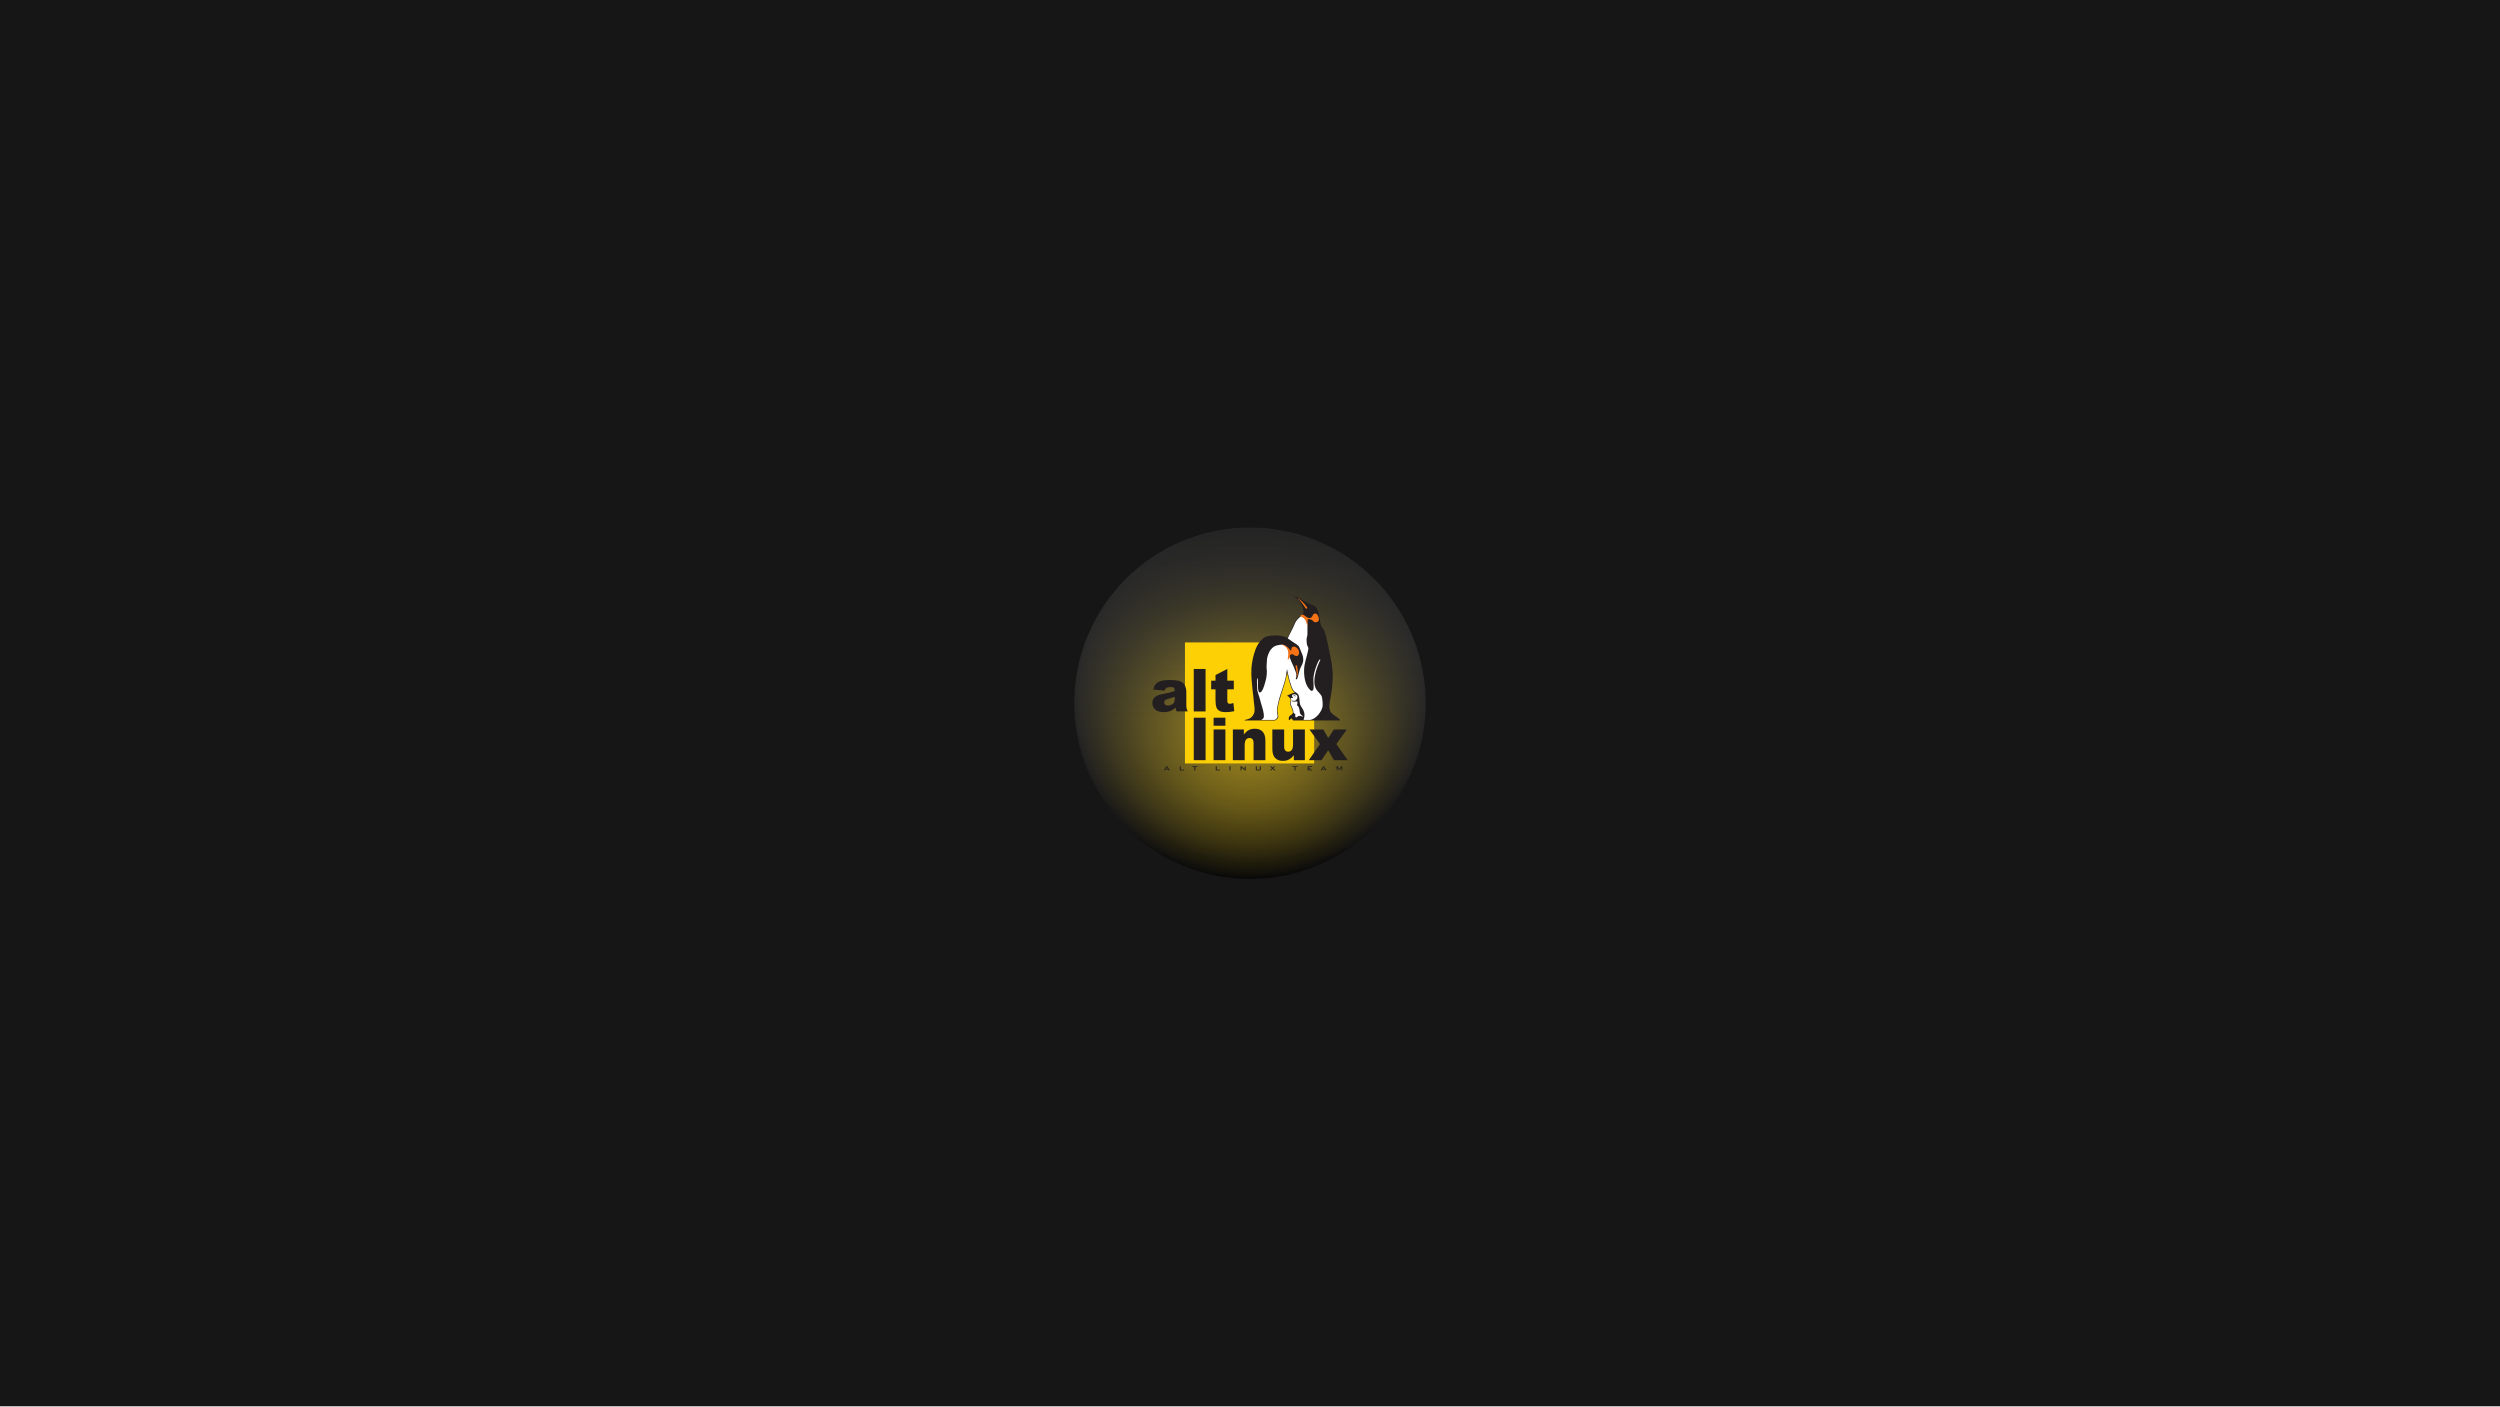
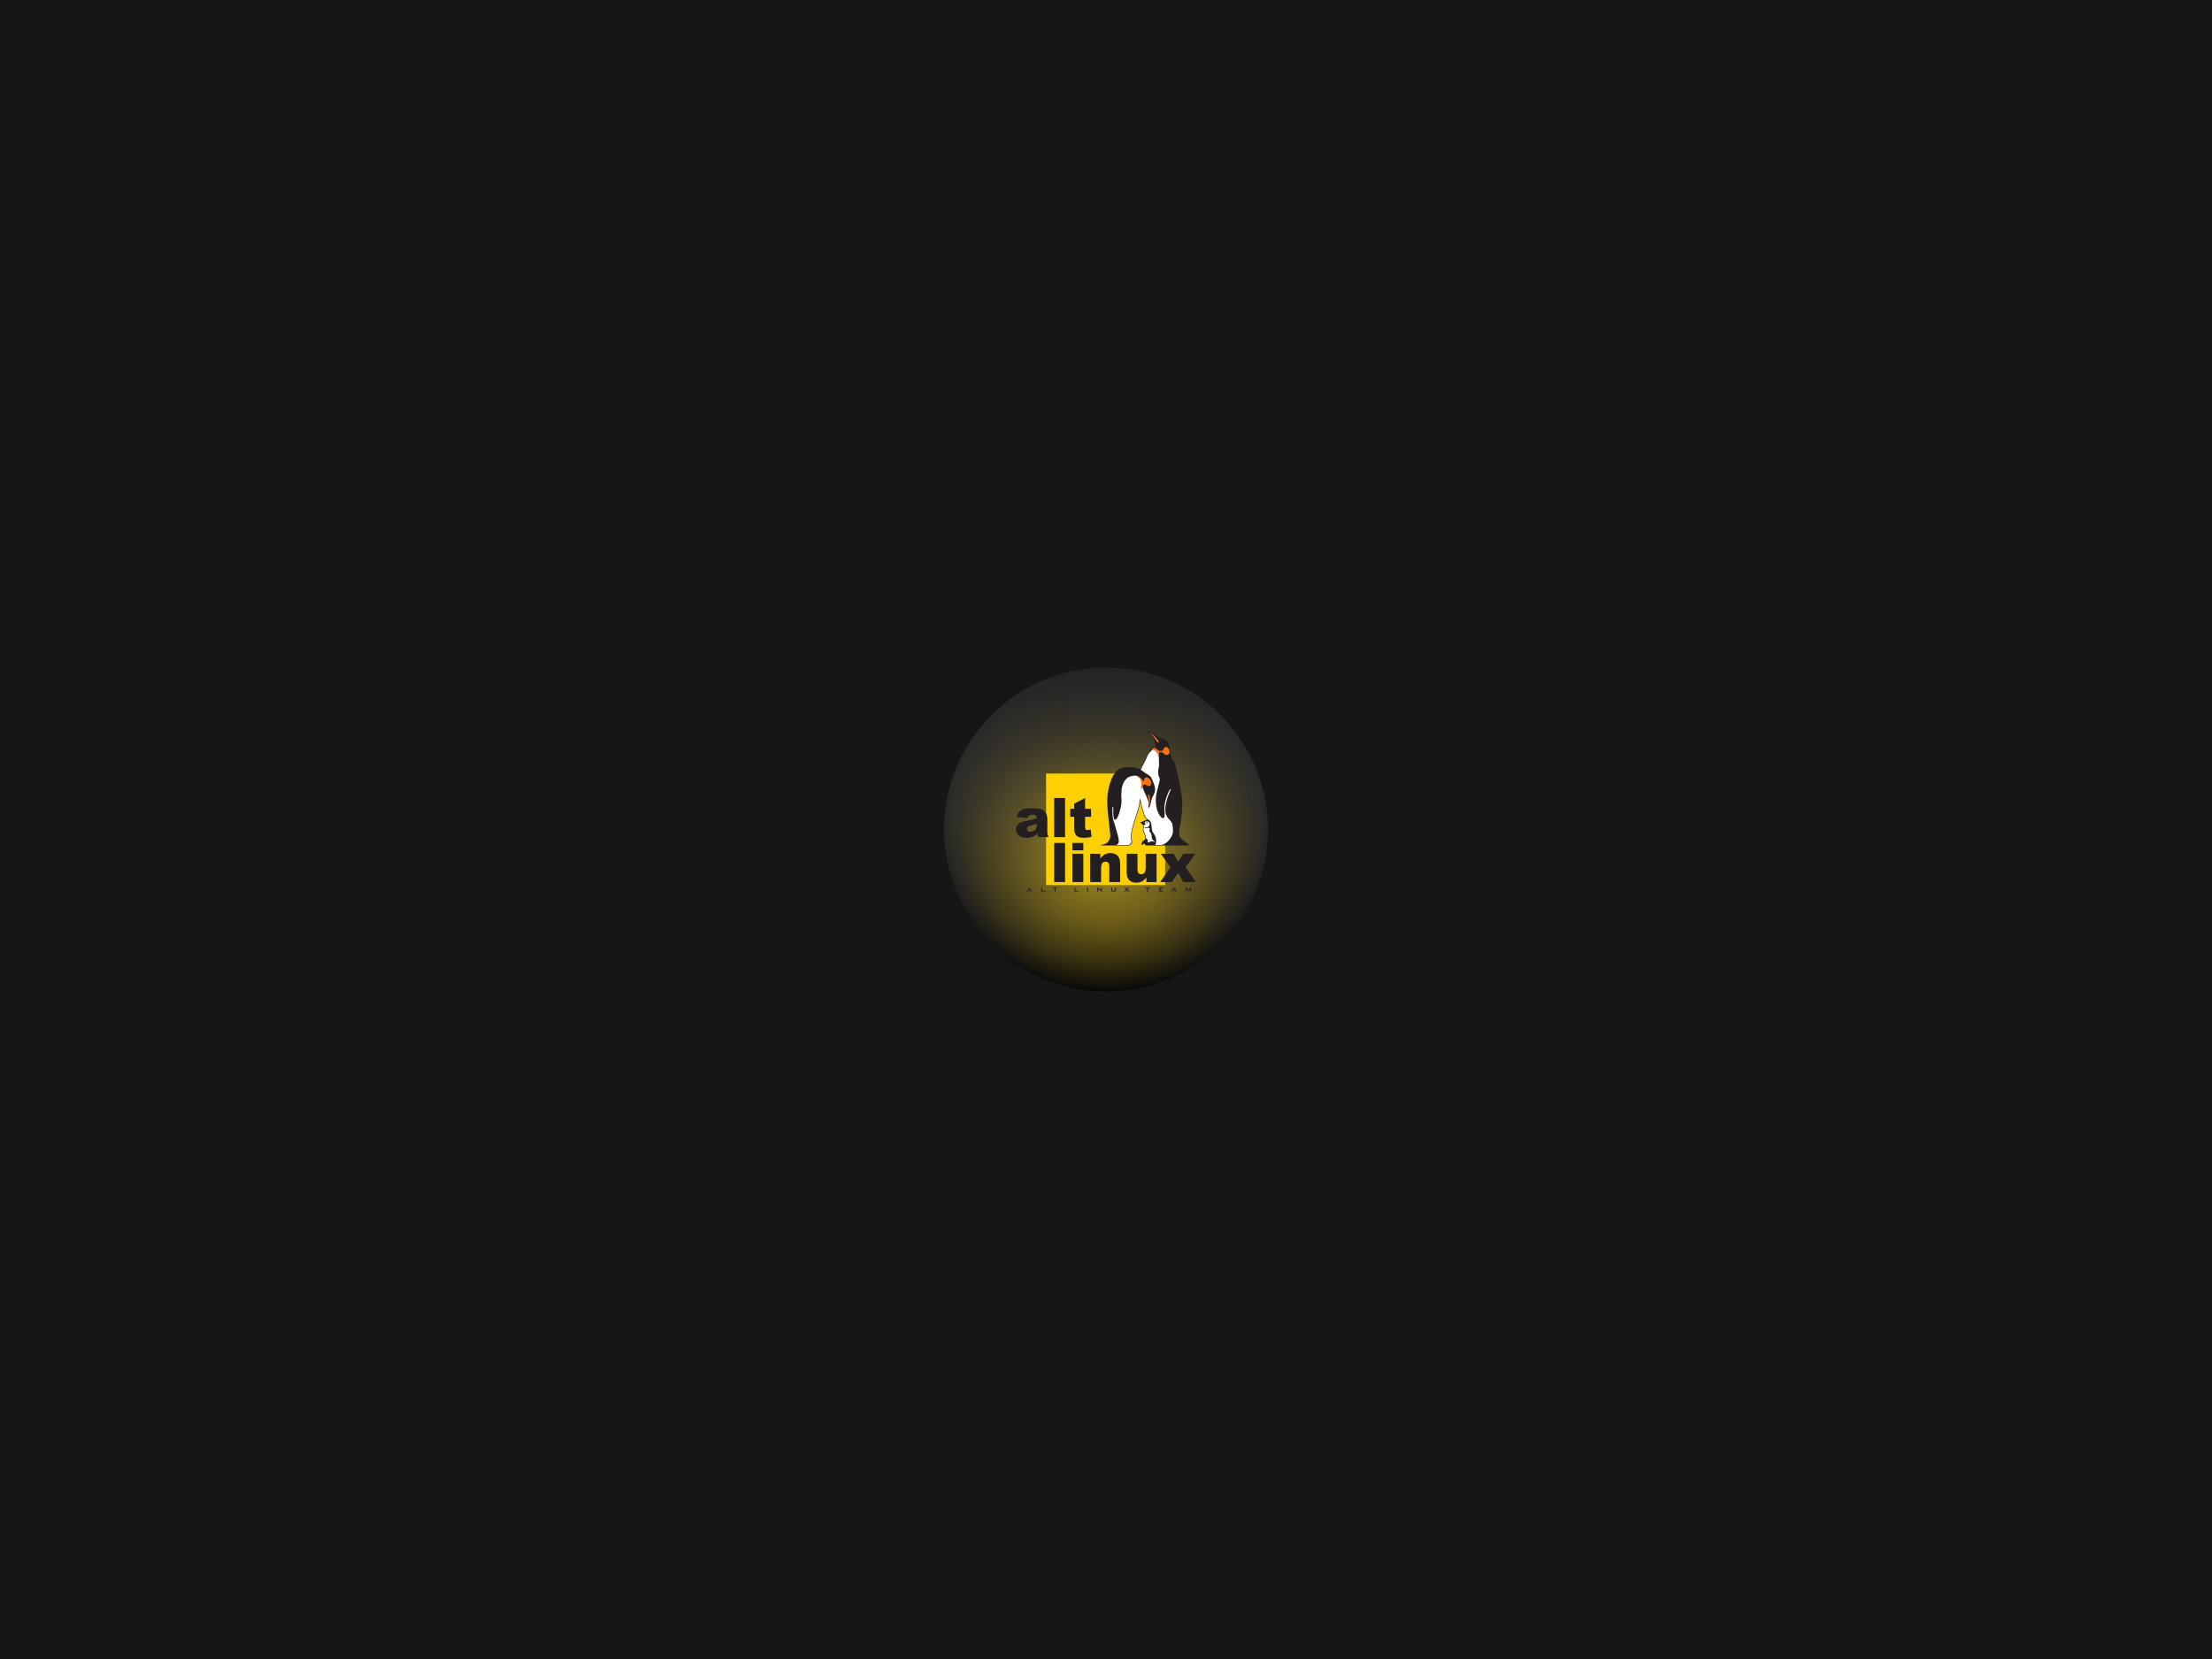
- <svg xmlns="http://www.w3.org/2000/svg" xmlns:ns1="http://www.openswatchbook.org/uri/2009/osb" xmlns:xlink="http://www.w3.org/1999/xlink" id="svg3004" version="1.1" width="1280" height="720" xml:space="preserve">
+ <svg xmlns="http://www.w3.org/2000/svg" xmlns:ns1="http://www.openswatchbook.org/uri/2009/osb" xmlns:xlink="http://www.w3.org/1999/xlink" id="svg3004" version="1.1" width="1024" height="768" xml:space="preserve">
  <defs id="defs3008">
    <linearGradient id="linearGradient5047">
      <stop style="stop-color:#fdd005;stop-opacity:1;" offset="0" id="stop5049" />
      <stop style="stop-color:#fdd005;stop-opacity:0;" offset="1" id="stop5051" />
    </linearGradient>
    <linearGradient id="linearGradient4164">
      <stop style="stop-color:#a80030;stop-opacity:1;" offset="0" id="stop4166" />
      <stop style="stop-color:#a80030;stop-opacity:0;" offset="1" id="stop4168" />
    </linearGradient>
    <linearGradient id="linearGradient5303">
      <stop style="stop-color:#f26711;stop-opacity:1;" offset="0" id="stop5305" />
      <stop style="stop-color:#f26711;stop-opacity:0;" offset="1" id="stop5307" />
    </linearGradient>
    <linearGradient id="linearGradient5267">
      <stop style="stop-color:#666666;stop-opacity:1;" offset="0" id="stop5269" />
      <stop style="stop-color:#666666;stop-opacity:0;" offset="1" id="stop5271" />
    </linearGradient>
    <linearGradient id="linearGradient5251" ns1:paint="solid">
      <stop style="stop-color:#666666;stop-opacity:1;" offset="0" id="stop5253" />
    </linearGradient>
    <linearGradient xlink:href="#linearGradient5267" id="linearGradient5273" x1="-395.365" y1="-212.642" x2="4.763" y2="-212.642" gradientUnits="userSpaceOnUse" />
    <radialGradient xlink:href="#linearGradient5303" id="radialGradient5325" cx="-163.148" cy="-366.263" fx="-163.148" fy="-366.263" r="144.094" gradientTransform="matrix(1,0,0,0.9338842,0,-24.21576)" gradientUnits="userSpaceOnUse" />
    <radialGradient xlink:href="#linearGradient4164" id="radialGradient4170" cx="1447.778" cy="-272.917" fx="1447.778" fy="-272.917" r="223.333" gradientTransform="matrix(1,0,0,0.9751244,0,-6.788974)" gradientUnits="userSpaceOnUse" />
    <radialGradient xlink:href="#linearGradient4164-9" id="radialGradient4170-9" cx="1447.778" cy="-272.917" fx="1447.778" fy="-272.917" r="223.333" gradientTransform="matrix(1,0,0,0.9751244,0,-6.788974)" gradientUnits="userSpaceOnUse" />
    <linearGradient id="linearGradient4164-9">
      <stop style="stop-color:#a80030;stop-opacity:1;" offset="0" id="stop4166-0" />
      <stop style="stop-color:#a80030;stop-opacity:0;" offset="1" id="stop4168-2" />
    </linearGradient>
    <radialGradient r="223.333" fy="-272.917" fx="1447.778" cy="-272.917" cx="1447.778" gradientTransform="matrix(1,0,0,0.9751244,0,-6.788974)" gradientUnits="userSpaceOnUse" id="radialGradient4206" xlink:href="#linearGradient4164-9" />
    <radialGradient xlink:href="#linearGradient4164" id="radialGradient14319" gradientUnits="userSpaceOnUse" gradientTransform="matrix(1,0,0,0.9751244,0,-6.788974)" cx="1447.778" cy="-272.917" fx="1447.778" fy="-272.917" r="223.333" />
    <linearGradient xlink:href="#linearGradient5267" id="linearGradient14321" gradientUnits="userSpaceOnUse" x1="-395.365" y1="-212.642" x2="4.763" y2="-212.642" />
    <linearGradient xlink:href="#linearGradient5267" id="linearGradient14345" gradientUnits="userSpaceOnUse" x1="-395.365" y1="-212.642" x2="4.763" y2="-212.642" />
    <radialGradient xlink:href="#linearGradient4164" id="radialGradient14347" gradientUnits="userSpaceOnUse" gradientTransform="matrix(1,0,0,0.9751244,0,-6.788974)" cx="1447.778" cy="-272.917" fx="1447.778" fy="-272.917" r="223.333" />
    <radialGradient xlink:href="#linearGradient4164" id="radialGradient14931" gradientUnits="userSpaceOnUse" gradientTransform="matrix(1,0,0,0.9751244,0,-6.788974)" cx="1447.778" cy="-272.917" fx="1447.778" fy="-272.917" r="223.333" />
    <linearGradient xlink:href="#linearGradient5267" id="linearGradient14933" gradientUnits="userSpaceOnUse" x1="-395.365" y1="-212.642" x2="4.763" y2="-212.642" />
    <radialGradient xlink:href="#linearGradient4164" id="radialGradient14961" gradientUnits="userSpaceOnUse" gradientTransform="matrix(1,0,0,0.9751244,0,-6.788974)" cx="1447.778" cy="-272.917" fx="1447.778" fy="-272.917" r="223.333" />
    <linearGradient xlink:href="#linearGradient5267" id="linearGradient14963" gradientUnits="userSpaceOnUse" x1="-395.365" y1="-212.642" x2="4.763" y2="-212.642" />
    <radialGradient xlink:href="#linearGradient4164" id="radialGradient14989" gradientUnits="userSpaceOnUse" gradientTransform="matrix(1,0,0,0.9751244,0,-6.788974)" cx="1447.778" cy="-272.917" fx="1447.778" fy="-272.917" r="223.333" />
    <linearGradient xlink:href="#linearGradient5267" id="linearGradient14991" gradientUnits="userSpaceOnUse" x1="-395.365" y1="-212.642" x2="4.763" y2="-212.642" />
    <linearGradient xlink:href="#linearGradient5267" id="linearGradient15015" gradientUnits="userSpaceOnUse" x1="-395.365" y1="-212.642" x2="4.763" y2="-212.642" />
    <linearGradient xlink:href="#linearGradient5267" id="linearGradient3725" gradientUnits="userSpaceOnUse" x1="-395.365" y1="-212.642" x2="4.763" y2="-212.642" />
    <radialGradient r="125.556" fy="-292.917" fx="-318.889" cy="-292.917" cx="-318.889" gradientTransform="matrix(1,0,0,1.061947,0,18.14526)" gradientUnits="userSpaceOnUse" id="radialGradient3812" xlink:href="#linearGradient3787-8" />
    <linearGradient id="linearGradient3787-8">
      <stop style="stop-color:#000000;stop-opacity:1;" offset="0" id="stop3789-9" />
      <stop style="stop-color:#000000;stop-opacity:0;" offset="1" id="stop3791-4" />
    </linearGradient>
    <radialGradient r="125.556" fy="-292.917" fx="-318.889" cy="-292.917" cx="-318.889" gradientTransform="matrix(1,0,0,1.061947,0,18.14526)" gradientUnits="userSpaceOnUse" id="radialGradient6789" xlink:href="#linearGradient3787-8" />
    <linearGradient xlink:href="#linearGradient5267" id="linearGradient4511" gradientUnits="userSpaceOnUse" x1="-395.365" y1="-212.642" x2="4.763" y2="-212.642" />
    <radialGradient xlink:href="#linearGradient5047" id="radialGradient5053" cx="1447.778" cy="-272.917" fx="1447.778" fy="-272.917" r="223.333" gradientTransform="matrix(1,0,0,0.9751244,0,-6.788974)" gradientUnits="userSpaceOnUse" />
    <radialGradient xlink:href="#linearGradient3787-8" id="radialGradient5083" gradientUnits="userSpaceOnUse" gradientTransform="matrix(1,0,0,1.061947,0,18.14526)" cx="-318.889" cy="-292.917" fx="-318.889" fy="-292.917" r="125.556" />
    <radialGradient xlink:href="#linearGradient3787-8-8" id="radialGradient3868" gradientUnits="userSpaceOnUse" gradientTransform="matrix(1,0,0,1.061947,0,18.14526)" cx="-318.889" cy="-292.917" fx="-318.889" fy="-292.917" r="125.556" />
    <linearGradient id="linearGradient3787-8-8">
      <stop style="stop-color:#000000;stop-opacity:1;" offset="0" id="stop3789-9-2" />
      <stop style="stop-color:#000000;stop-opacity:0;" offset="1" id="stop3791-4-0" />
    </linearGradient>
    <radialGradient xlink:href="#linearGradient5047-9" id="radialGradient3866" gradientUnits="userSpaceOnUse" gradientTransform="matrix(1,0,0,0.9751244,0,-6.788974)" cx="1447.778" cy="-272.917" fx="1447.778" fy="-272.917" r="223.333" />
    <linearGradient id="linearGradient5047-9">
      <stop style="stop-color:#fdd005;stop-opacity:1;" offset="0" id="stop5049-1" />
      <stop style="stop-color:#fdd005;stop-opacity:0;" offset="1" id="stop5051-1" />
    </linearGradient>
    <linearGradient xlink:href="#linearGradient5267-1" id="linearGradient3864" gradientUnits="userSpaceOnUse" x1="-395.365" y1="-212.642" x2="4.763" y2="-212.642" />
    <linearGradient id="linearGradient5267-1">
      <stop style="stop-color:#242424;stop-opacity:1;" offset="0" id="stop5269-1" />
      <stop style="stop-color:#666666;stop-opacity:0;" offset="1" id="stop5271-7" />
    </linearGradient>
    <linearGradient xlink:href="#linearGradient5267-1" id="linearGradient3868" gradientUnits="userSpaceOnUse" x1="-395.365" y1="-212.642" x2="4.763" y2="-212.642" />
    <radialGradient xlink:href="#linearGradient5047-9" id="radialGradient3870" gradientUnits="userSpaceOnUse" gradientTransform="matrix(1,0,0,0.9751244,0,-6.788974)" cx="1447.778" cy="-272.917" fx="1447.778" fy="-272.917" r="223.333" />
    <radialGradient xlink:href="#linearGradient3787-8-8" id="radialGradient3872" gradientUnits="userSpaceOnUse" gradientTransform="matrix(1,0,0,1.061947,0,18.14526)" cx="-318.889" cy="-292.917" fx="-318.889" fy="-292.917" r="125.556" />
    <linearGradient xlink:href="#linearGradient5267-1" id="linearGradient3871" gradientUnits="userSpaceOnUse" x1="-395.365" y1="-212.642" x2="4.763" y2="-212.642" />
    <radialGradient xlink:href="#linearGradient5047-9" id="radialGradient3873" gradientUnits="userSpaceOnUse" gradientTransform="matrix(1,0,0,0.9751244,0,-6.788974)" cx="1447.778" cy="-272.917" fx="1447.778" fy="-272.917" r="223.333" />
    <radialGradient xlink:href="#linearGradient3787-8-8" id="radialGradient3875" gradientUnits="userSpaceOnUse" gradientTransform="matrix(1,0,0,1.061947,0,18.14526)" cx="-318.889" cy="-292.917" fx="-318.889" fy="-292.917" r="125.556" />
  </defs>
-   <g id="g3012" transform="matrix(1.25,0,0,-1.25,0,720)">
-     <rect style="fill:#161616;fill-opacity:1;stroke:none" id="rect3036" width="1024" height="576" x="0" y="-576" transform="scale(1,-1)" />
-     <g id="g3877" transform="matrix(1.125,0,0,1.125,224,71.99998)">
+   <g id="g3012" transform="matrix(1.25,0,0,-1.25,0,768)">
+     <rect style="fill:#161616;fill-opacity:1;stroke:none" id="rect3036" width="819.2" height="614.4" x="0" y="-614.4" transform="scale(1,-1)" />
+     <g id="g3877" transform="matrix(0.9375001,0,0,0.9375001,169.6,127.2)">
      <path transform="matrix(0.6446042,0,0,-0.5973332,342.1007,-9.706629)" d="m -34.286,-337.679 c 0,59.173 -44.452,107.143 -99.286,107.143 -54.834,0 -99.286,-47.969 -99.286,-107.143 0,-59.173 44.452,-107.143 99.286,-107.143 54.834,0 99.286,47.969 99.286,107.143 z" id="path3219" style="fill:#080808;fill-opacity:1;fill-rule:nonzero;stroke:none" />
      <path transform="matrix(0,0.5097344,0.4799999,0,396.6,354.5486)" d="m -193.333,-292.917 c 0,73.638 -56.213,133.333 -125.556,133.333 -69.342,0 -125.556,-59.695 -125.556,-133.333 0,-73.638 56.213,-133.333 125.556,-133.333 69.342,0 125.556,59.695 125.556,133.333 z" id="path5277-0" style="opacity:0.75;fill:url(#radialGradient3875);fill-opacity:1;fill-rule:evenodd;stroke:none" />
      <path transform="matrix(0.2865671,0,0,-0.2938775,-158.8855,111.7959)" d="m 1671.111,-272.917 c 0,120.275 -99.99,217.778 -223.333,217.778 -123.344,0 -223.333,-97.502 -223.333,-217.778 0,-120.275 99.99,-217.778 223.333,-217.778 123.344,0 223.333,97.502 223.333,217.778 z" id="path4162" style="fill:url(#radialGradient3873);fill-opacity:1;fill-rule:nonzero;stroke:none" />
      <path transform="matrix(0,-0.319897,-0.3445044,0,182.7439,129.5238)" d="m 4.763,-212.642 c 0,102.6 -89.572,185.774 -200.064,185.774 -110.493,0 -200.064,-83.174 -200.064,-185.774 0,-102.6 89.572,-185.774 200.064,-185.774 110.493,0 200.064,83.174 200.064,185.774 z" id="path3806" style="fill:url(#linearGradient3871);fill-opacity:1;fill-rule:evenodd;stroke:none" />
      <g transform="matrix(0.5925925,0,0,0.5925925,-727.7032,-211.7617)" id="g5055">
        <path d="m 1620.044,718.638 0,-74.346 79.372,0 0,74.346 -79.372,0 z" style="fill:#fdd005;fill-opacity:1;fill-rule:nonzero;stroke:none" id="path13" />
        <path d="m 1687.215,687.751 c -1.093,-0.218 -2.95,-1.093 -4.154,-1.64 -0.218,-0.11 -0.218,-0.437 0,-0.437 0.329,-0.11 0.549,-0.218 0.765,-0.437 0.548,-0.655 1.204,-1.202 1.204,-2.077 0,-0.983 -0.547,-1.311 -0.437,-2.185 0.328,-1.75 1.748,-3.497 1.748,-5.357 -0.108,-1.42 -1.42,-1.42 -2.185,-2.405 -0.219,-0.328 -0.329,-0.655 -0.329,-1.093 0,-0.437 -0.108,-1.202 0.329,-1.202 0.546,-0.11 0.655,0.983 1.202,0.983 0.765,-0.108 0.657,-1.202 1.312,-1.202 l 28.747,0 c -0.109,0.329 -0.328,0.765 -0.545,0.875 -1.422,1.312 -5.029,3.062 -5.684,5.137 -1.094,3.171 0.328,7.214 0.765,10.713 1.53,10.164 0.985,15.741 -0.875,24.157 -0.985,4.809 -1.75,9.072 -3.17,13.772 -0.22,0.875 -1.42,2.077 -1.859,2.842 -0.328,0.547 -0.655,1.532 -0.765,2.187 -0.765,3.607 -0.436,7.104 -3.06,10.166 -0.984,1.093 -2.842,1.202 -4.044,1.967 -2.295,1.202 -4.59,2.405 -6.887,3.825 -0.328,0.22 -1.312,0.547 -1.858,0.22 2.623,-1.859 4.372,-4.045 5.137,-7.324 0.328,-1.53 0.765,-2.732 -0.765,-3.607 -0.437,-0.22 -3.28,-2.077 -4.591,-5.247 -0.328,-0.655 -2.185,-4.919 -4.372,-8.964 -2.623,1.422 -5.247,1.53 -7.104,1.53 -1.967,0 -5.466,-0.218 -7.106,-1.42 -3.496,-2.624 -5.027,-6.012 -6.12,-9.838 -0.875,-2.95 -1.42,-6.012 -1.64,-9.072 -0.219,-4.154 0.219,-8.744 0.655,-12.898 0.329,-2.732 0.655,-5.356 0.875,-8.089 0.546,-2.95 0.437,-5.247 0.328,-5.792 -0.983,-3.062 -2.513,-4.154 -5.465,-4.701 -0.437,0 -0.657,-0.218 -0.547,-0.437 2.734,0 5.465,0 8.199,0 l 0,0 10.056,0 c 0.873,0 1.093,0.437 1.967,1.202 1.202,1.202 -0.437,3.28 0,6.012 0.984,6.778 3.935,12.898 5.355,19.457 0.22,0.765 0.329,1.749 0.439,2.842 0.546,-2.624 1.311,-5.137 2.076,-7.651 0.765,-2.623 1.53,-4.045 2.734,-4.7 l 0,0 c -0.109,0 -0.22,0 -0.329,-0.11 z" style="fill:#231f20;fill-opacity:1;fill-rule:nonzero;stroke:none" id="path15" />
        <path d="m 1692.899,671.027 c 0.547,1.858 0.875,3.17 0.219,5.137 -0.439,1.53 -1.749,2.732 -2.295,4.262 -0.657,2.077 -0.109,4.372 -1.204,6.231 -0.218,0.437 -0.765,0.875 -1.311,1.202 -1.312,0.765 -1.75,1.202 -2.295,2.513 -0.22,0.437 -0.439,0.875 -0.549,1.312 -1.201,3.497 -2.076,7.104 -2.731,10.603 -0.329,-1.859 -0.547,-3.607 -0.875,-5.466 -0.547,-2.076 -1.094,-4.044 -1.749,-6.012 -1.42,-4.153 -2.842,-8.417 -3.499,-12.789 -0.108,-0.875 -0.108,-1.64 0,-2.514 0.109,-0.765 0.766,-2.405 0,-3.278 -0.765,-0.875 -0.983,-1.094 -1.748,-1.202 -2.513,0 -5.466,0 -7.979,0 0.547,0.218 1.093,0.655 1.422,1.202 0.983,2.076 -1.532,8.634 -2.079,11.039 -0.436,2.077 -1.42,4.044 -1.748,6.121 -0.109,1.42 -0.328,5.792 -0.109,6.886 0,0.328 0.218,0.437 0.437,0 0.219,-1.859 -0.328,-6.012 0.655,-8.089 0.22,-0.547 1.204,-0.219 1.53,0.218 0.875,1.094 1.313,2.405 1.749,3.717 0.655,2.295 1.204,3.607 1.53,6.667 0.329,2.952 -0.326,3.936 0,6.886 0.219,1.202 -0.109,2.515 0.547,4.482 0.765,2.295 1.422,3.826 3.062,5.247 1.311,1.312 3.388,1.64 5.245,1.859 5.029,0 4.374,-5.466 5.466,-8.308 0.328,-0.983 1.312,-3.388 1.858,-4.372 0.437,-0.983 1.202,-2.732 1.749,-4.372 0.437,-1.202 0.328,-2.952 0,-3.607 -0.329,-0.547 0.219,-0.875 0.655,-0.437 0.547,0.875 0.547,1.53 0.875,2.514 0.328,0.983 0.546,2.515 0.875,3.388 0.546,1.532 1.64,2.952 1.967,4.591 0.328,1.53 0.108,3.06 -0.437,4.59 -0.328,0.547 -1.53,4.045 -2.185,5.029 -1.53,1.64 -2.734,1.858 -5.248,3.825 -0.436,0.329 -0.983,0.657 -1.53,0.984 1.312,3.06 3.062,5.794 4.264,8.854 0.984,2.515 2.623,3.825 4.48,5.247 3.17,-1.858 2.953,-1.967 3.389,-5.684 -0.109,-1.967 0.109,-3.935 0,-5.794 0,-0.765 -0.546,-2.513 -0.546,-3.278 0.109,-1.202 0,-1.64 0.218,-2.952 0.108,-0.984 1.093,-1.858 0.875,-2.842 -0.657,-4.372 -2.514,-8.416 -2.623,-12.789 -0.109,-4.264 0.655,-10.056 4.261,-12.898 0.439,-0.328 1.313,0.218 1.422,0.765 0.547,2.515 -0.218,5.247 0.109,7.761 0.218,1.64 0.657,3.497 1.202,5.137 0.437,1.312 1.53,4.372 2.405,5.356 0.219,0.437 0.765,0.108 0.546,-0.219 -0.108,0 -1.966,-4.045 -2.731,-7.104 -0.875,-3.279 -1.64,-8.089 0.436,-11.041 0.655,-1.093 2.077,-2.185 3.06,-3.825 0.548,-0.984 0.875,-5.356 0.657,-6.449 -0.437,-3.06 -4.153,-7.979 -7.761,-8.307 -1.311,0 -2.623,0 -3.935,0 z" style="fill:#ffffff;fill-opacity:1;fill-rule:nonzero;stroke:none" id="path17" />
        <path d="m 1686.449,684.691 0,0.218 c -0.109,0.11 -0.436,0.328 -0.436,0.328 -0.439,0.437 -0.22,1.312 0.436,1.422 1.094,0.328 2.295,0 2.624,-0.984 0.328,-0.875 -0.219,-1.967 -0.985,-2.623 -0.655,-0.657 -1.749,-0.11 -2.185,-0.219 -0.219,-0.11 -0.219,-0.218 -0.109,-0.328 0.437,-0.218 1.202,-0.218 1.858,-0.218 0.437,0 0.875,0.218 1.202,0.108 0.219,-0.108 0.329,-0.546 0.329,-0.765 0,-0.546 -0.329,-1.093 -0.329,-1.53 0.109,-0.328 0.437,-0.328 0.655,-0.547 0.984,-1.53 0.875,-2.405 1.094,-3.825 0.219,-1.749 1.967,-2.187 1.859,-2.624 0,-0.108 -0.109,-0.218 -0.329,-0.108 -0.546,0.546 -1.53,0.546 -2.295,0.437 -0.437,0 -0.655,-0.657 -1.202,-0.767 -0.218,-0.108 -0.657,0 -0.766,0.329 -0.326,0.437 0.219,1.202 -0.108,1.64 -0.218,0.328 -1.093,0.437 -1.093,1.093 0,1.75 -1.204,3.388 -1.64,5.027 -0.109,0.437 -0.109,0.657 0,1.094 0.328,0.765 0.546,1.748 0,2.513 -0.219,0.329 0.985,-0.108 1.42,0.329 z" style="fill:#ffffff;fill-opacity:1;fill-rule:nonzero;stroke:none" id="path19" />
        <path d="m 1688.745,746.011 c 1.859,-0.984 4.154,-4.482 5.356,-6.34 0.547,-0.765 1.312,-0.11 0.983,0.546 -1.856,2.624 -4.043,4.81 -6.34,5.794 l 0,0 m -9.29,-28.747 c 1.42,-0.329 3.28,-1.75 3.715,-3.062 0.439,-1.312 0.547,-2.077 0,-5.902 0,-0.22 0.439,-0.437 0.547,0 0.108,0.983 0,0 0.108,0.437 0.109,0.655 0.548,0.546 0.766,0.218 -0.437,1.312 -0.109,2.515 1.53,2.405 0.875,-0.11 0.765,-0.765 2.187,-1.093 0.436,-0.11 1.42,0.218 1.64,0.983 0.545,1.64 0,3.062 -1.312,4.154 -0.767,0.657 -1.749,0.985 -2.732,0.328 -0.219,-0.218 -0.547,-0.873 -0.547,-1.202 0.218,-1.42 -0.547,-0.983 -1.093,0 -0.765,1.202 -3.279,2.952 -4.809,2.734 l 0,0 m 9.072,-20.769 c 0.657,2.077 -0.108,5.137 -0.547,7.434 -0.218,0.765 0.765,0.983 0.984,0.218 0.655,-3.06 0.546,-5.356 -0.437,-7.651 l 0,0 m 3.607,39.35 c -0.219,-0.108 -1.093,-0.765 -1.64,-1.093 1.202,-0.218 2.842,-1.093 3.607,-2.515 0.547,-1.202 0.983,-2.95 1.202,-4.153 0,0.765 -0.109,4.153 0.219,4.59 0.546,0.657 1.64,0.11 2.405,-0.218 0.546,-0.22 0.875,-0.875 1.42,-1.202 0.547,-0.22 1.094,-0.328 1.64,-0.11 0.546,0.11 1.094,0.547 1.312,1.093 0.328,0.985 -0.657,4.919 -2.842,4.045 -0.875,-0.328 -0.984,-1.64 -1.749,-2.295 -0.436,-0.328 -0.875,-0.437 -1.42,-0.328 -0.547,-1e-5 -1.204,0.328 -1.749,0.765 -0.765,0.545 -1.53,1.202 -2.405,1.42 z" style="fill:#f57215;fill-opacity:1;fill-rule:nonzero;stroke:none" id="path21" />
        <path d="m 1687.434,686.111 c 0.328,0 0.765,-0.437 0.655,-0.547 -0.219,-0.218 -0.328,0.11 -0.765,0.11 -0.328,0 -0.655,-0.11 -0.655,0.11 0,0.218 0.328,0.328 0.765,0.328 z" style="fill:#231f20;fill-opacity:1;fill-rule:nonzero;stroke:none" id="path23" />
        <path d="m 1607.496,689.008 -6.927,0.712 c 0.261,1.213 0.638,2.167 1.131,2.864 0.492,0.695 1.202,1.299 2.128,1.812 0.665,0.368 1.579,0.654 2.743,0.857 1.164,0.202 2.422,0.303 3.776,0.303 2.174,0 3.919,-0.122 5.237,-0.365 1.318,-0.243 2.416,-0.75 3.295,-1.52 0.617,-0.534 1.104,-1.29 1.46,-2.267 0.356,-0.979 0.534,-1.913 0.534,-2.801 l 0,-8.34 c 0,-0.889 0.056,-1.585 0.169,-2.089 0.112,-0.504 0.359,-1.146 0.738,-1.929 l -6.787,0 c -0.273,0.488 -0.45,0.86 -0.533,1.115 -0.084,0.255 -0.165,0.658 -0.248,1.205 -0.952,-0.916 -1.897,-1.57 -2.836,-1.961 -1.285,-0.525 -2.777,-0.786 -4.477,-0.786 -2.259,0 -3.974,0.522 -5.145,1.566 -1.171,1.044 -1.757,2.332 -1.757,3.864 0,1.435 0.422,2.615 1.266,3.542 0.844,0.925 2.402,1.613 4.674,2.065 2.723,0.546 4.489,0.928 5.297,1.147 0.808,0.22 1.664,0.507 2.569,0.863 0,0.878 -0.185,1.494 -0.555,1.844 -0.369,0.353 -1.018,0.528 -1.948,0.528 -1.192,0 -2.085,-0.19 -2.681,-0.566 -0.465,-0.295 -0.84,-0.85 -1.126,-1.663 m 6.31,-3.795 c -1.002,-0.356 -2.045,-0.669 -3.131,-0.94 -1.479,-0.391 -2.415,-0.777 -2.809,-1.155 -0.406,-0.39 -0.608,-0.835 -0.608,-1.331 0,-0.568 0.199,-1.033 0.599,-1.394 0.4,-0.36 0.987,-0.541 1.762,-0.541 0.811,0 1.565,0.196 2.263,0.586 0.697,0.39 1.193,0.867 1.485,1.429 0.292,0.562 0.438,1.291 0.438,2.193 l 0,1.153 z" style="fill:#231f20;fill-opacity:1;fill-rule:nonzero;stroke:none" id="path25" />
        <path d="m 1625.441,702.339 7.259,0 0,-26.093 -7.259,0 0,26.093 z" style="fill:#231f20;fill-opacity:1;fill-rule:nonzero;stroke:none" id="path27" />
        <path d="m 1646.066,702.339 0,-7.211 3.985,0 0,-5.314 -3.985,0 0,-6.676 c 0,-0.802 0.077,-1.334 0.232,-1.594 0.238,-0.402 0.655,-0.602 1.25,-0.602 0.536,0 1.286,0.154 2.251,0.46 l 0.536,-4.996 c -1.794,-0.391 -3.469,-0.587 -5.024,-0.587 -1.806,0 -3.136,0.231 -3.992,0.691 -0.856,0.463 -1.488,1.162 -1.898,2.102 -0.41,0.94 -0.615,2.464 -0.615,4.569 l 0,6.633 -2.657,0 0,5.314 2.657,0 0,3.481 7.259,3.73 z" style="fill:#231f20;fill-opacity:1;fill-rule:nonzero;stroke:none" id="path29" />
        <path d="m 1625.448,672.391 7.259,0 0,-26.093 -7.259,0 0,26.093 z" style="fill:#231f20;fill-opacity:1;fill-rule:nonzero;stroke:none" id="path31" />
        <path d="m 1637.628,672.391 7.259,0 0,-4.934 -7.259,0 0,4.934 m 0,-7.211 7.259,0 0,-18.882 -7.259,0 0,18.882 z" style="fill:#231f20;fill-opacity:1;fill-rule:nonzero;stroke:none" id="path33" />
        <path d="m 1649.477,665.18 6.759,0 0,-3.088 c 1.007,1.262 2.025,2.163 3.055,2.703 1.03,0.543 2.285,0.813 3.766,0.813 2.001,0 3.566,-0.596 4.697,-1.788 1.13,-1.191 1.696,-3.03 1.696,-5.52 l 0,-12.001 -7.259,0 0,10.368 c 0,1.183 -0.22,2.021 -0.658,2.511 -0.439,0.491 -1.055,0.737 -1.848,0.737 -0.877,0 -1.588,-0.332 -2.133,-0.993 -0.546,-0.664 -0.818,-1.853 -0.818,-3.57 l 0,-9.053 -7.258,0 0,18.882 z" style="fill:#231f20;fill-opacity:1;fill-rule:nonzero;stroke:none" id="path35" />
        <path d="m 1693.705,646.298 -6.777,0 0,3.054 c -1.007,-1.256 -2.022,-2.15 -3.047,-2.682 -1.024,-0.532 -2.282,-0.799 -3.773,-0.799 -1.99,0 -3.55,0.596 -4.68,1.786 -1.131,1.191 -1.696,3.026 -1.696,5.503 l 0,12.019 7.259,0 0,-10.39 c 0,-1.186 0.219,-2.028 0.658,-2.526 0.438,-0.498 1.054,-0.747 1.848,-0.747 0.864,0 1.572,0.332 2.124,0.996 0.551,0.664 0.827,1.856 0.827,3.576 l 0,9.091 7.259,0 0,-18.882 z" style="fill:#231f20;fill-opacity:1;fill-rule:nonzero;stroke:none" id="path37" />
        <path d="m 1696.516,665.18 8.587,0 2.965,-5.263 3.487,5.263 7.97,0 -6.431,-8.996 6.905,-9.886 -8.445,0 -3.487,6.082 -4.104,-6.082 -7.828,0 6.864,9.886 -6.485,8.996 z" style="fill:#231f20;fill-opacity:1;fill-rule:nonzero;stroke:none" id="path39" />
        <path d="m 1607.057,640 1.526,2.574 0.6,0 1.551,-2.574 -0.705,0 -0.322,0.557 -1.702,0 -0.322,-0.557 -0.626,0 m 1.215,1.032 1.18,0 -0.603,1.069 -0.578,-1.069 z" style="fill:#231f20;fill-opacity:1;fill-rule:nonzero;stroke:none" id="path41" />
        <path d="m 1616.833,640 0,2.574 0.64,0 0,-2.087 2.021,0 0,-0.486 -2.662,0 z" style="fill:#231f20;fill-opacity:1;fill-rule:nonzero;stroke:none" id="path43" />
        <path d="m 1626.43,642.111 0,-2.111 -0.629,0 0,2.111 -1.234,0 0,0.463 3.107,0 0,-0.463 -1.245,0 z" style="fill:#231f20;fill-opacity:1;fill-rule:nonzero;stroke:none" id="path45" />
        <path d="m 1638.944,640 0,2.574 0.64,0 0,-2.087 2.022,0 0,-0.486 -2.662,0 z" style="fill:#231f20;fill-opacity:1;fill-rule:nonzero;stroke:none" id="path47" />
        <path d="m 1647.355,640 0,2.574 0.629,0 0,-2.574 -0.629,0 z" style="fill:#231f20;fill-opacity:1;fill-rule:nonzero;stroke:none" id="path49" />
        <path d="m 1654.18,640 0,2.574 0.438,0 2.183,-1.711 0,1.711 0.569,0 0,-2.574 -0.435,0 -2.174,1.73 0,-1.73 -0.581,0 z" style="fill:#231f20;fill-opacity:1;fill-rule:nonzero;stroke:none" id="path51" />
        <path d="m 1664.191,642.574 0,-2.087 1.779,0 0,2.087 0.64,0 0,-1.964 c 0,-0.236 -0.047,-0.396 -0.141,-0.482 -0.091,-0.085 -0.27,-0.128 -0.535,-0.128 l -1.708,0 c -0.262,0 -0.438,0.043 -0.529,0.128 -0.089,0.083 -0.134,0.243 -0.134,0.482 l 0,1.964 0.628,0 z" style="fill:#231f20;fill-opacity:1;fill-rule:nonzero;stroke:none" id="path53" />
        <path d="m 1672.237,640 1.274,1.319 -1.299,1.254 0.841,0 0.866,-0.838 0.816,0.838 0.725,0 -1.176,-1.18 1.451,-1.394 -0.86,0 -0.987,0.959 -0.909,-0.959 -0.742,0 z" style="fill:#231f20;fill-opacity:1;fill-rule:nonzero;stroke:none" id="path55" />
        <path d="m 1687.982,642.111 0,-2.111 -0.628,0 0,2.111 -1.234,0 0,0.463 3.107,0 0,-0.463 -1.246,0 z" style="fill:#231f20;fill-opacity:1;fill-rule:nonzero;stroke:none" id="path57" />
        <path d="m 1695.438,640 0,2.574 2.764,0 0,-0.463 -2.123,0 0,-0.557 1.237,0 0,-0.451 -1.237,0 0,-0.617 2.154,0 0,-0.486 -2.795,0 z" style="fill:#231f20;fill-opacity:1;fill-rule:nonzero;stroke:none" id="path59" />
        <path d="m 1703.393,640 1.526,2.574 0.601,0 1.551,-2.574 -0.705,0 -0.322,0.557 -1.702,0 -0.322,-0.557 -0.626,0 m 1.215,1.032 1.18,0 -0.603,1.069 -0.578,-1.069 z" style="fill:#231f20;fill-opacity:1;fill-rule:nonzero;stroke:none" id="path61" />
        <path d="m 1713.181,640 0,2.574 0.498,0 1.261,-1.528 1.25,1.528 0.513,0 0,-2.574 -0.593,0 0,1.767 -1.145,-1.457 -0.121,0 -1.165,1.414 0,-1.724 -0.498,0 z" style="fill:#231f20;fill-opacity:1;fill-rule:nonzero;stroke:none" id="path63" />
      </g>
    </g>
  </g>
</svg>
